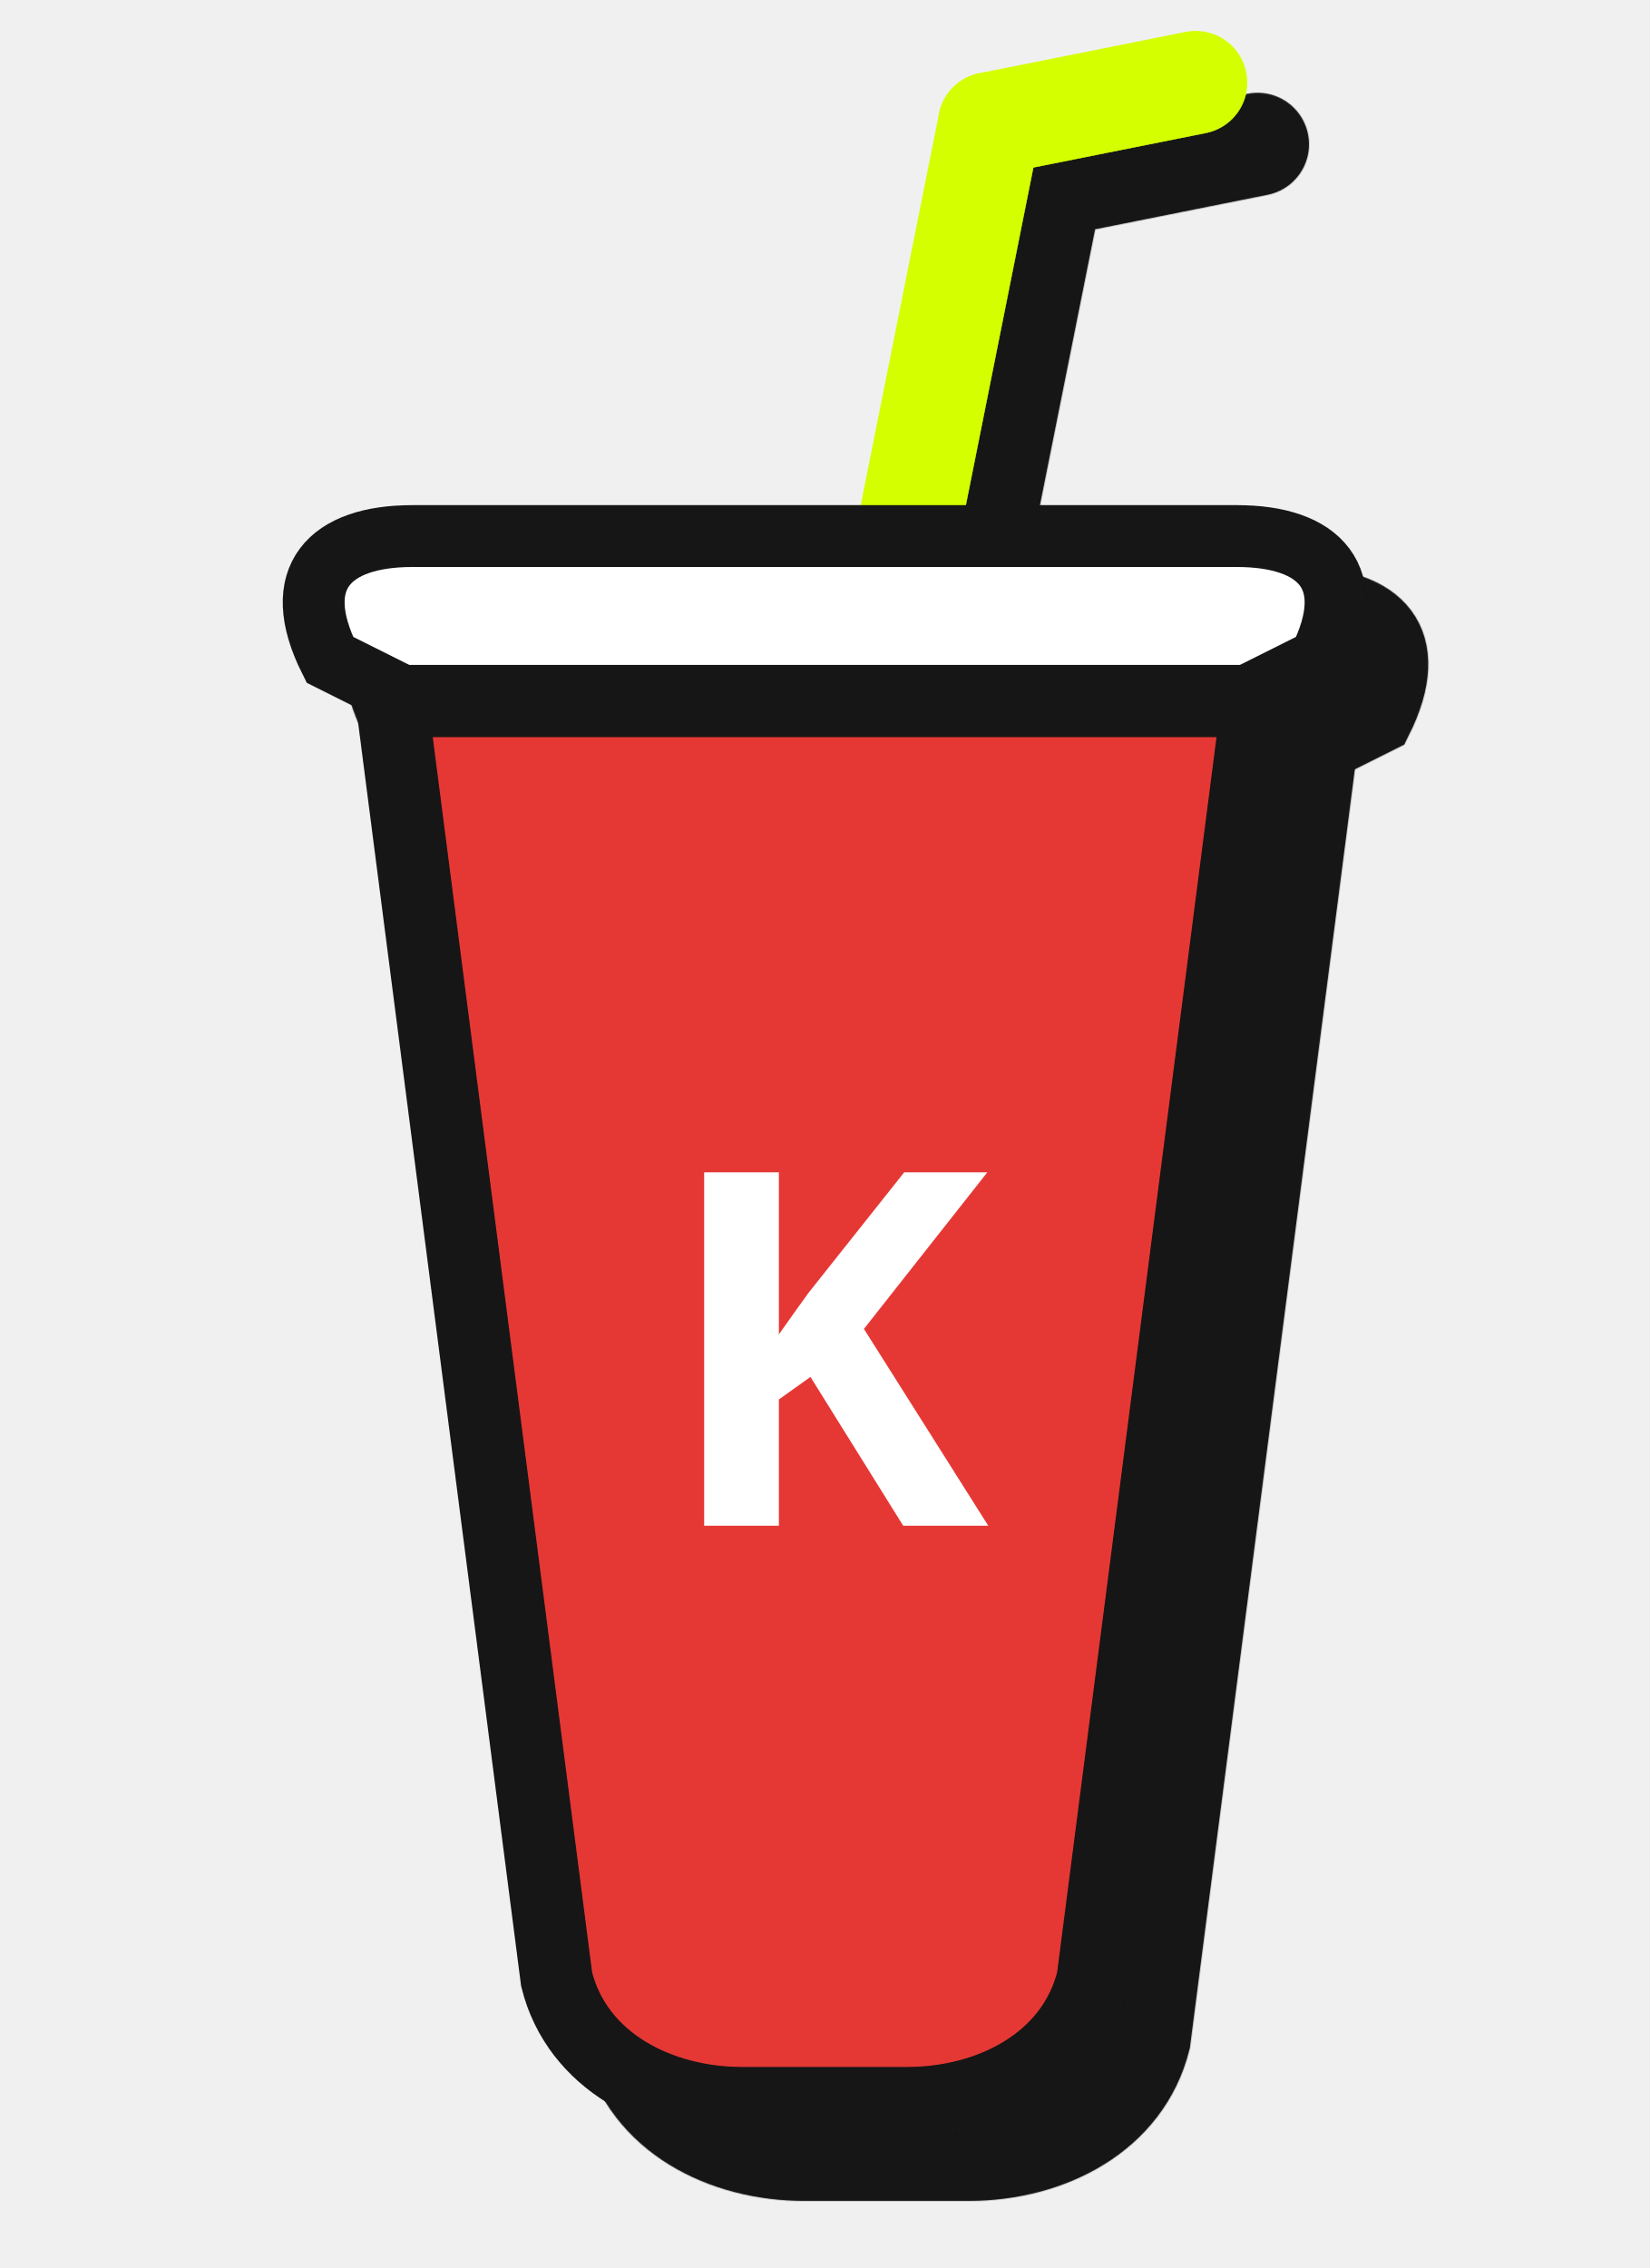
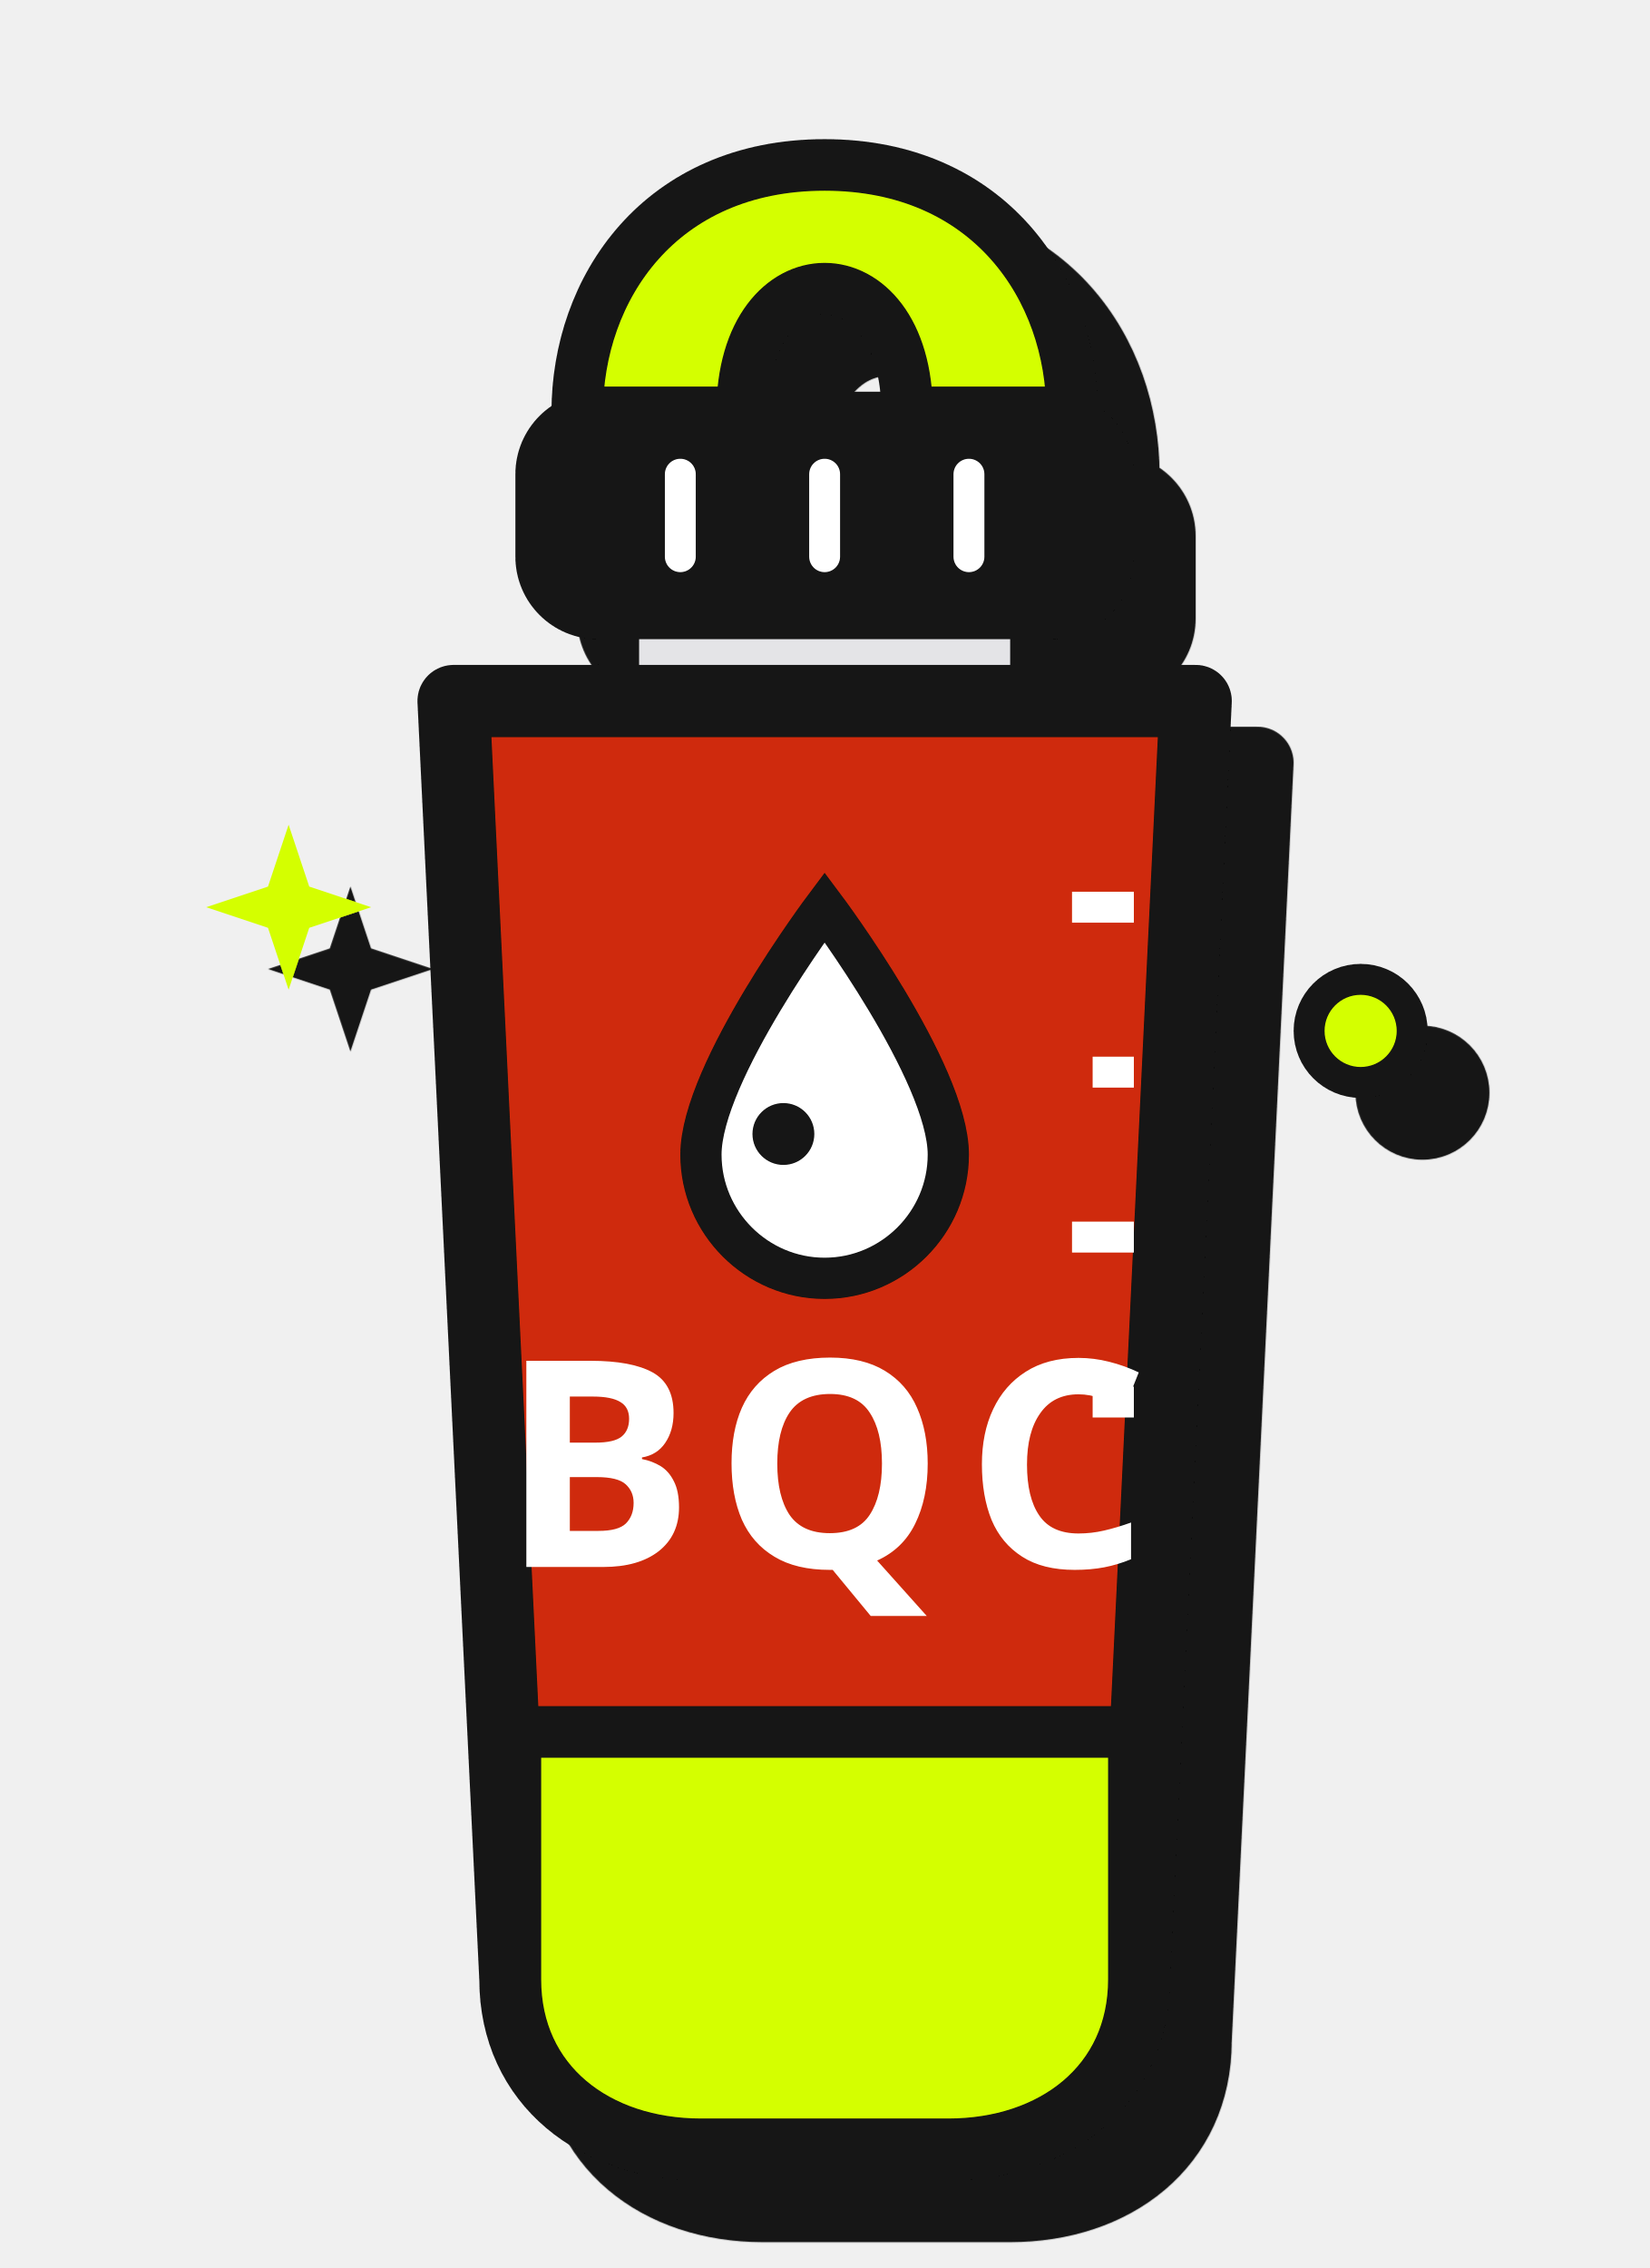
<svg xmlns="http://www.w3.org/2000/svg" viewBox="0 0 80 110" fill="none">
  <g filter="drop-shadow(3px 3px 0px #121212)">
-     <path d="M48 6 L44 26" stroke="#D4FF00" stroke-width="5" stroke-linecap="round" />
-     <path d="M48 6 L58 4" stroke="#D4FF00" stroke-width="5" stroke-linecap="round" />
-     <path d="M20 26 L60 26 C64 26 66 28 64 32 L60 34 L20 34 L16 32 C14 28 16 26 20 26 Z" fill="#FFFFFF" stroke="#121212" stroke-width="3" />
-     <path d="M19 34 L27 96 C28 100 32 102 36 102 L44 102 C48 102 52 100 53 96 L61 34 Z" fill="#E53935" stroke="#121212" stroke-width="3.5" />
-     <text x="32" y="74" font-family="'Space Grotesk', sans-serif" font-weight="900" font-size="24" fill="#FFFFFF">K</text>
+     <path d="M40 8 C48 8 52 14 52 20 L44 20 C44 16 42 14 40 14 C38 14 36 16 36 20 L28 20 C28 14 32 8 40 8 Z" fill="#D4FF00" stroke="#121212" stroke-width="2.5" stroke-linejoin="round" />
+     <rect x="26" y="20" width="28" height="10" rx="3" fill="#121212" stroke="#121212" stroke-width="2" />
+     <line x1="33" y1="23" x2="33" y2="27" stroke="#FFFFFF" stroke-width="1.5" stroke-linecap="round" />
+     <line x1="40" y1="23" x2="40" y2="27" stroke="#FFFFFF" stroke-width="1.5" stroke-linecap="round" />
+     <line x1="47" y1="23" x2="47" y2="27" stroke="#FFFFFF" stroke-width="1.5" stroke-linecap="round" />
+     <rect x="30" y="30" width="20" height="4" fill="#E4E4E7" stroke="#121212" stroke-width="2" />
+     <path d="M22 34 L25 96 C25 101 29 104 34 104 L46 104 C51 104 55 101 55 96 L58 34 Z" fill="#CF2B09" stroke="#121212" stroke-width="3.5" stroke-linejoin="round" />
+     <path d="M25 84 L25 96 C25 101 29 104 34 104 L46 104 C51 104 55 101 55 96 L55 84 Z" fill="#D4FF00" stroke="#121212" stroke-width="2.5" />
+     <path d="M40 44 C40 44 34 52 34 56 C34 59.3 36.7 62 40 62 C43.3 62 46 59.3 46 56 C46 52 40 44 40 44 Z" fill="#FFFFFF" stroke="#121212" stroke-width="2" />
+     <circle cx="38" cy="55" r="1.5" fill="#121212" />
+     <text x="40" y="76" font-family="'Space Grotesk', sans-serif" font-weight="900" font-size="14" fill="#FFFFFF" text-anchor="middle" letter-spacing="1">
+       BQC
+     </text>
+     <line x1="52" y1="44" x2="55" y2="44" stroke="#FFFFFF" stroke-width="1.5" />
+     <line x1="53" y1="52" x2="55" y2="52" stroke="#FFFFFF" stroke-width="1.5" />
+     <line x1="52" y1="60" x2="55" y2="60" stroke="#FFFFFF" stroke-width="1.5" />
+     <line x1="53" y1="68" x2="55" y2="68" stroke="#FFFFFF" stroke-width="1.5" />
+     <polygon points="14,40 15,43 18,44 15,45 14,48 13,45 10,44 13,43" fill="#D4FF00" />
+     <circle cx="66" cy="50" r="2.5" fill="#D4FF00" stroke="#121212" stroke-width="1.5" />
  </g>
</svg>
